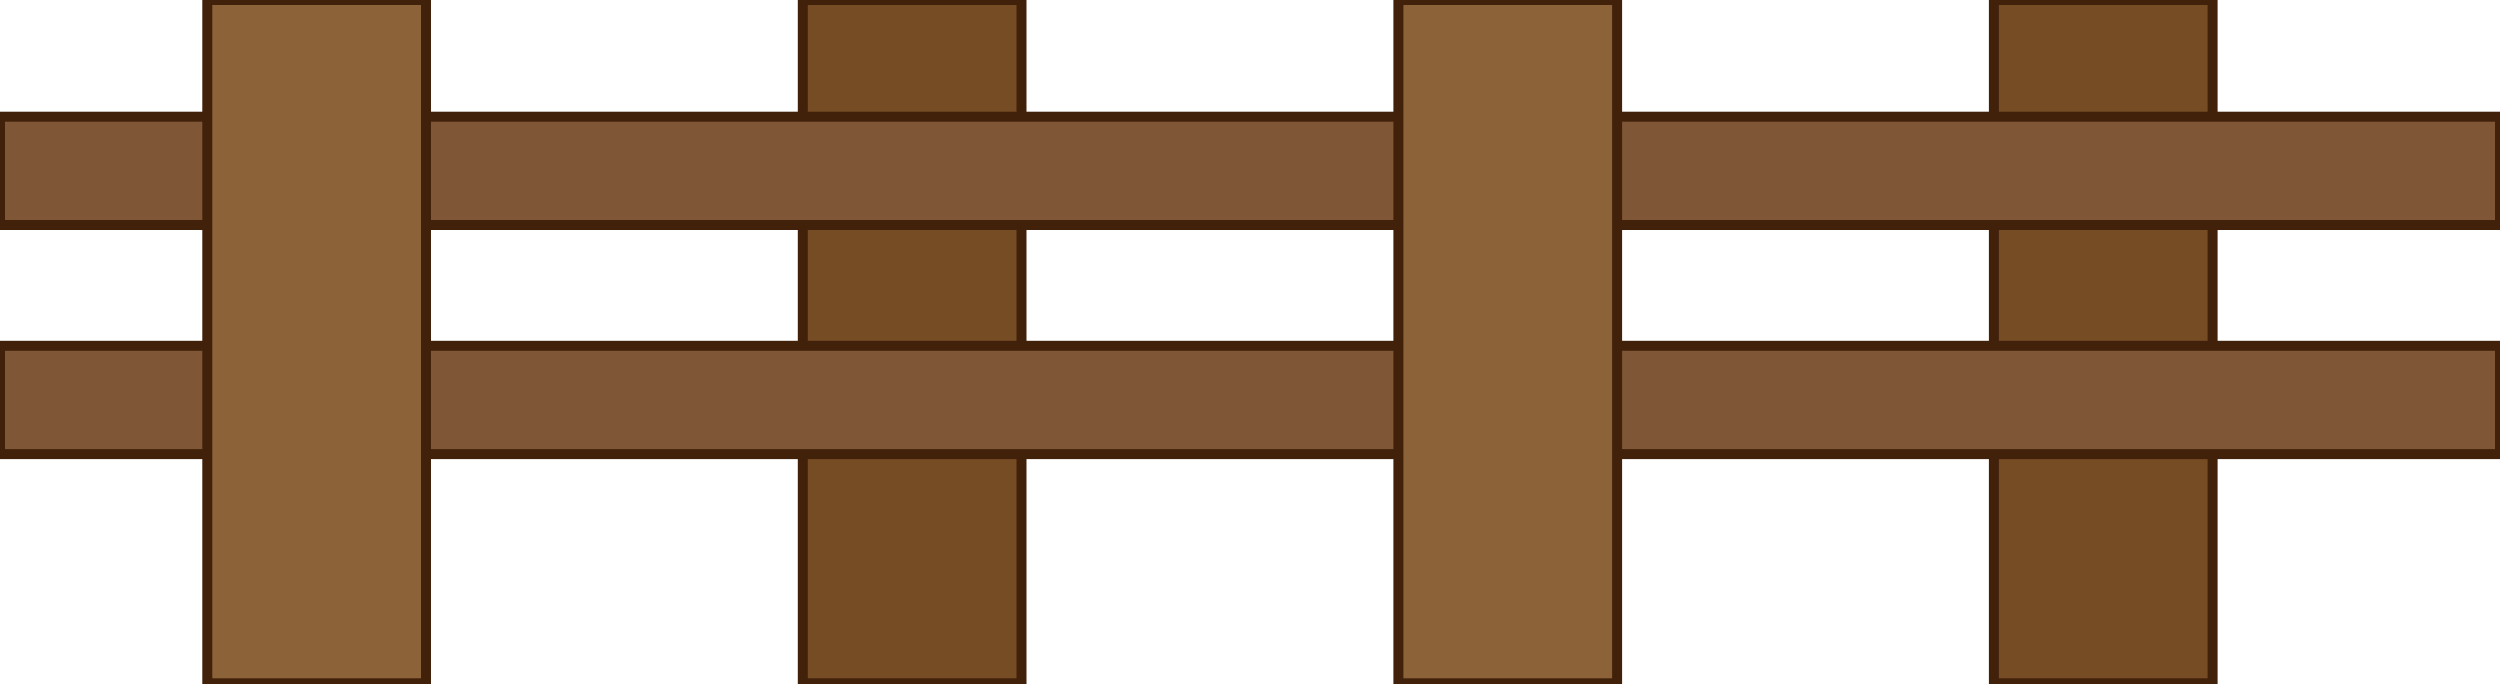
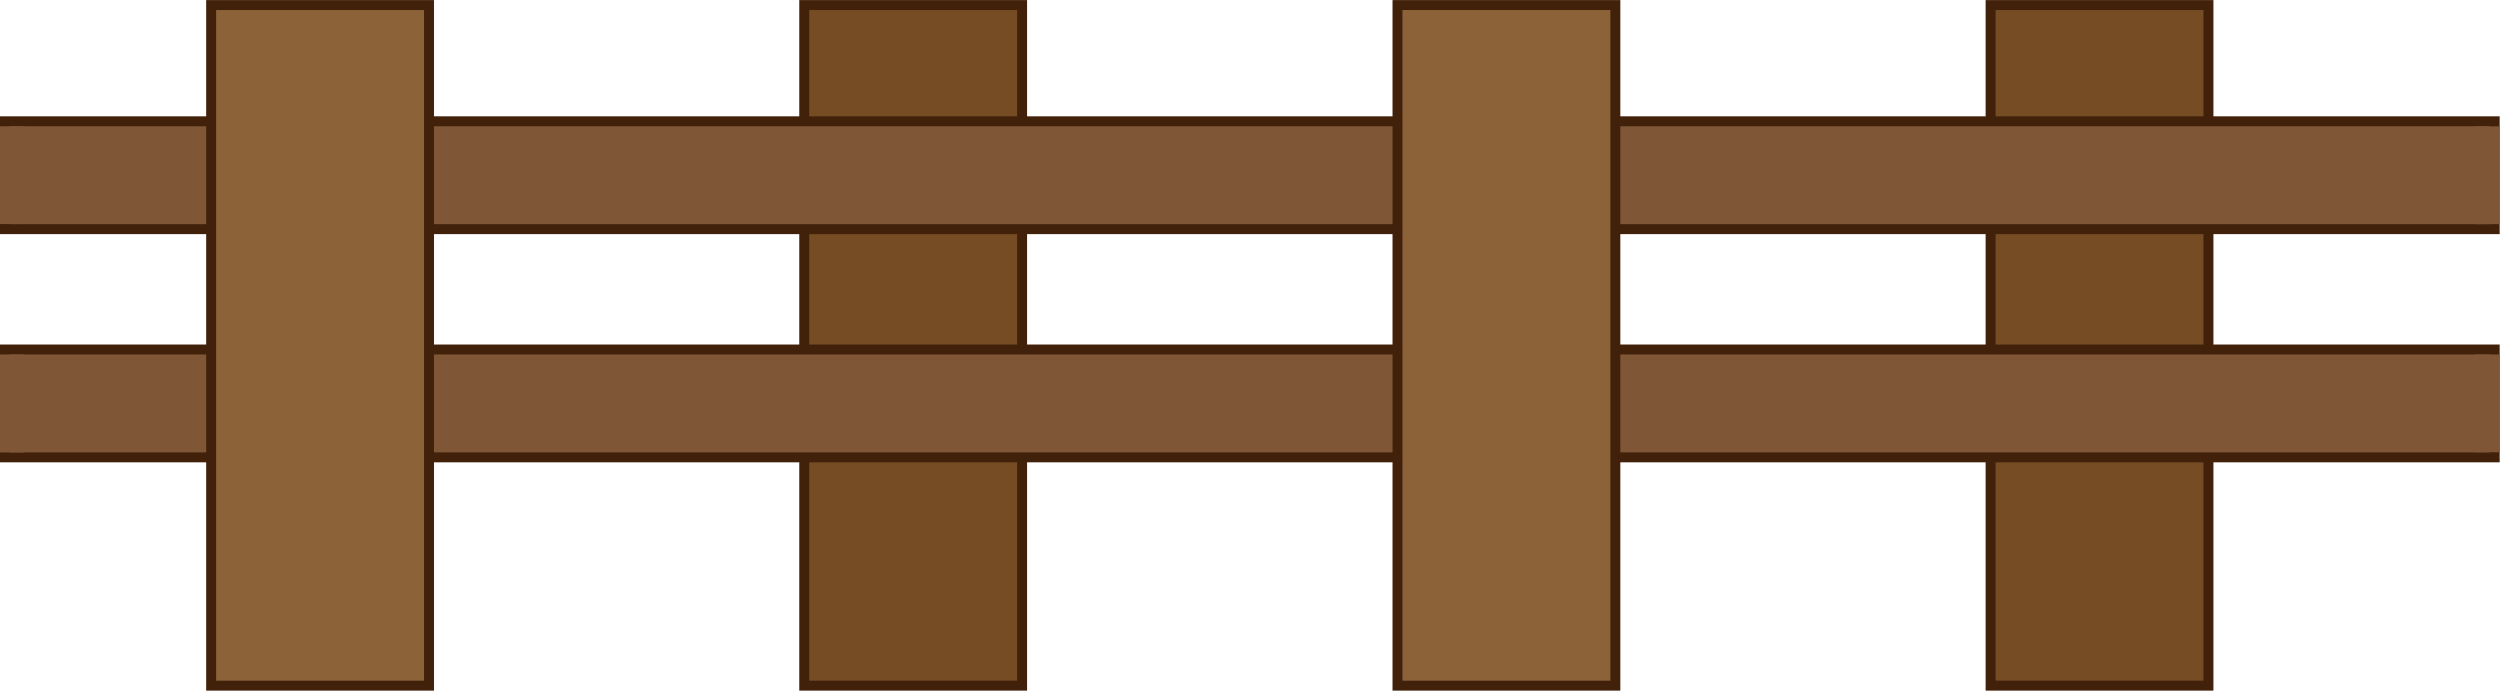
- <svg xmlns="http://www.w3.org/2000/svg" version="1.1" id="Layer_1" x="0px" y="0px" width="25px" height="6.833px" viewBox="12.5 0 25 6.833" enable-background="new 12.5 0 25 6.833" xml:space="preserve">
-   <rect x="20.528" fill="#754C24" stroke="#42210B" stroke-width="0.1" width="2.187" height="6.833" />
-   <rect x="32.439" fill="#754C24" stroke="#42210B" stroke-width="0.1" width="2.187" height="6.833" />
-   <rect x="12.5" y="1.167" fill="#7F5736" stroke="#42210B" stroke-width="0.1" width="25" height="1.083" />
-   <rect x="12.5" y="3.458" fill="#7F5736" stroke="#42210B" stroke-width="0.1" width="25" height="1.083" />
-   <rect x="14.573" fill="#8C6239" stroke="#42210B" stroke-width="0.1" width="2.187" height="6.833" />
-   <rect x="26.484" fill="#8C6239" stroke="#42210B" stroke-width="0.1" width="2.187" height="6.833" />
+ <svg xmlns="http://www.w3.org/2000/svg" version="1.1" id="Layer_1" x="0px" y="0px" width="50" height="13.9" viewBox="12.5 0 50 13.9" enable-background="new 12.5 0 25 6.833" xml:space="preserve">
+   <defs id="defs3073" />
+   <rect x="28.585" width="4.357" height="13.612" id="rect3059" y="0.101" style="fill:#754c24;stroke:#42210b;stroke-width:0.199" />
+   <rect x="52.312" width="4.357" height="13.612" id="rect3061" y="0.101" style="fill:#754c24;stroke:#42210b;stroke-width:0.199" />
+   <rect x="12.593" y="2.426" width="49.801" height="2.157" id="rect3063" style="fill:#7f5736;stroke:#42210b;stroke-width:0.199" />
+   <rect x="12.593" y="6.99" width="49.801" height="2.157" id="rect3065" style="fill:#7f5736;stroke:#42210b;stroke-width:0.199" />
+   <rect x="16.723" width="4.357" height="13.612" id="rect3067" y="0.101" style="fill:#8c6239;stroke:#42210b;stroke-width:0.199" />
+   <rect x="40.45" width="4.357" height="13.612" id="rect3069" y="0.101" style="fill:#8c6239;stroke:#42210b;stroke-width:0.199" />
+   <rect style="fill:#7f5736;fill-opacity:1;fill-rule:evenodd;stroke:none" id="rect3079" width="0.494" height="1.955" x="12.5" y="2.526" />
+   <rect style="fill:#7f5736;fill-opacity:1;fill-rule:evenodd;stroke:none" id="rect3079-0" width="0.494" height="1.959" x="12.491" y="7.09" />
+   <rect style="fill:#7f5736;fill-opacity:1;fill-rule:evenodd;stroke:none" id="rect3079-03" width="0.494" height="1.955" x="61.995" y="2.528" />
+   <rect style="fill:#7f5736;fill-opacity:1;fill-rule:evenodd;stroke:none" id="rect3079-6" width="0.494" height="1.955" x="61.999" y="7.09" />
</svg>
